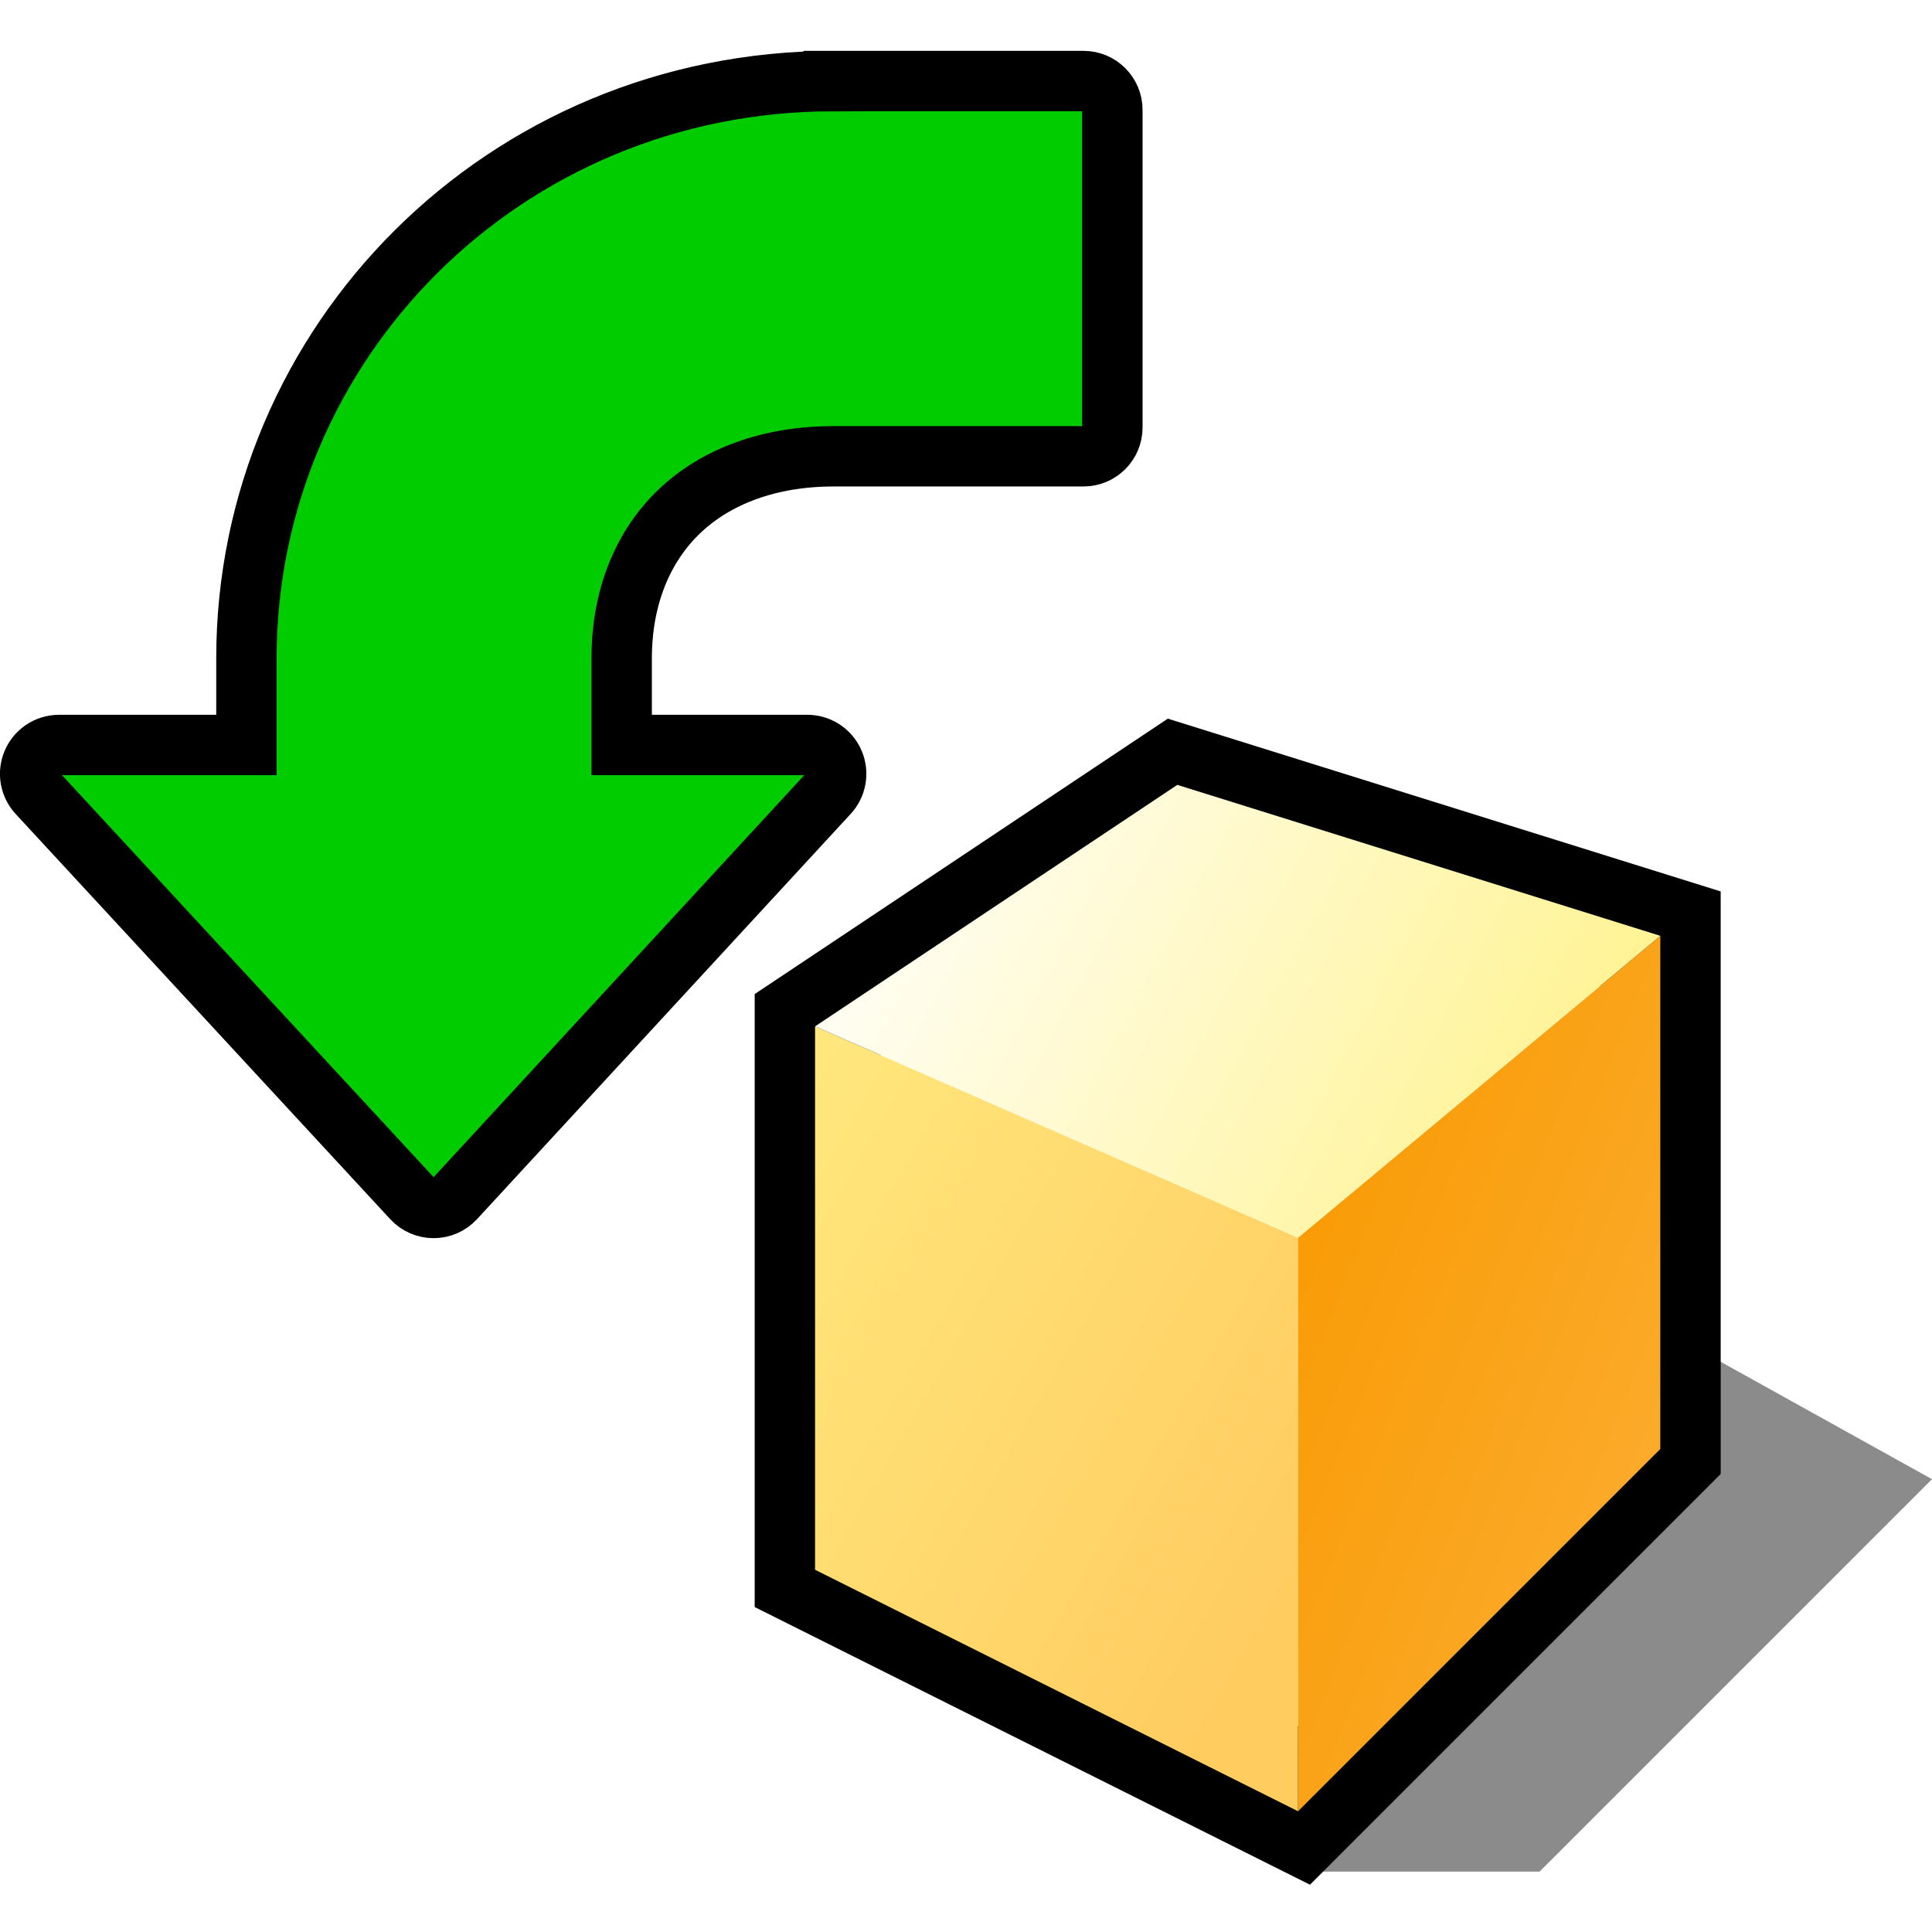
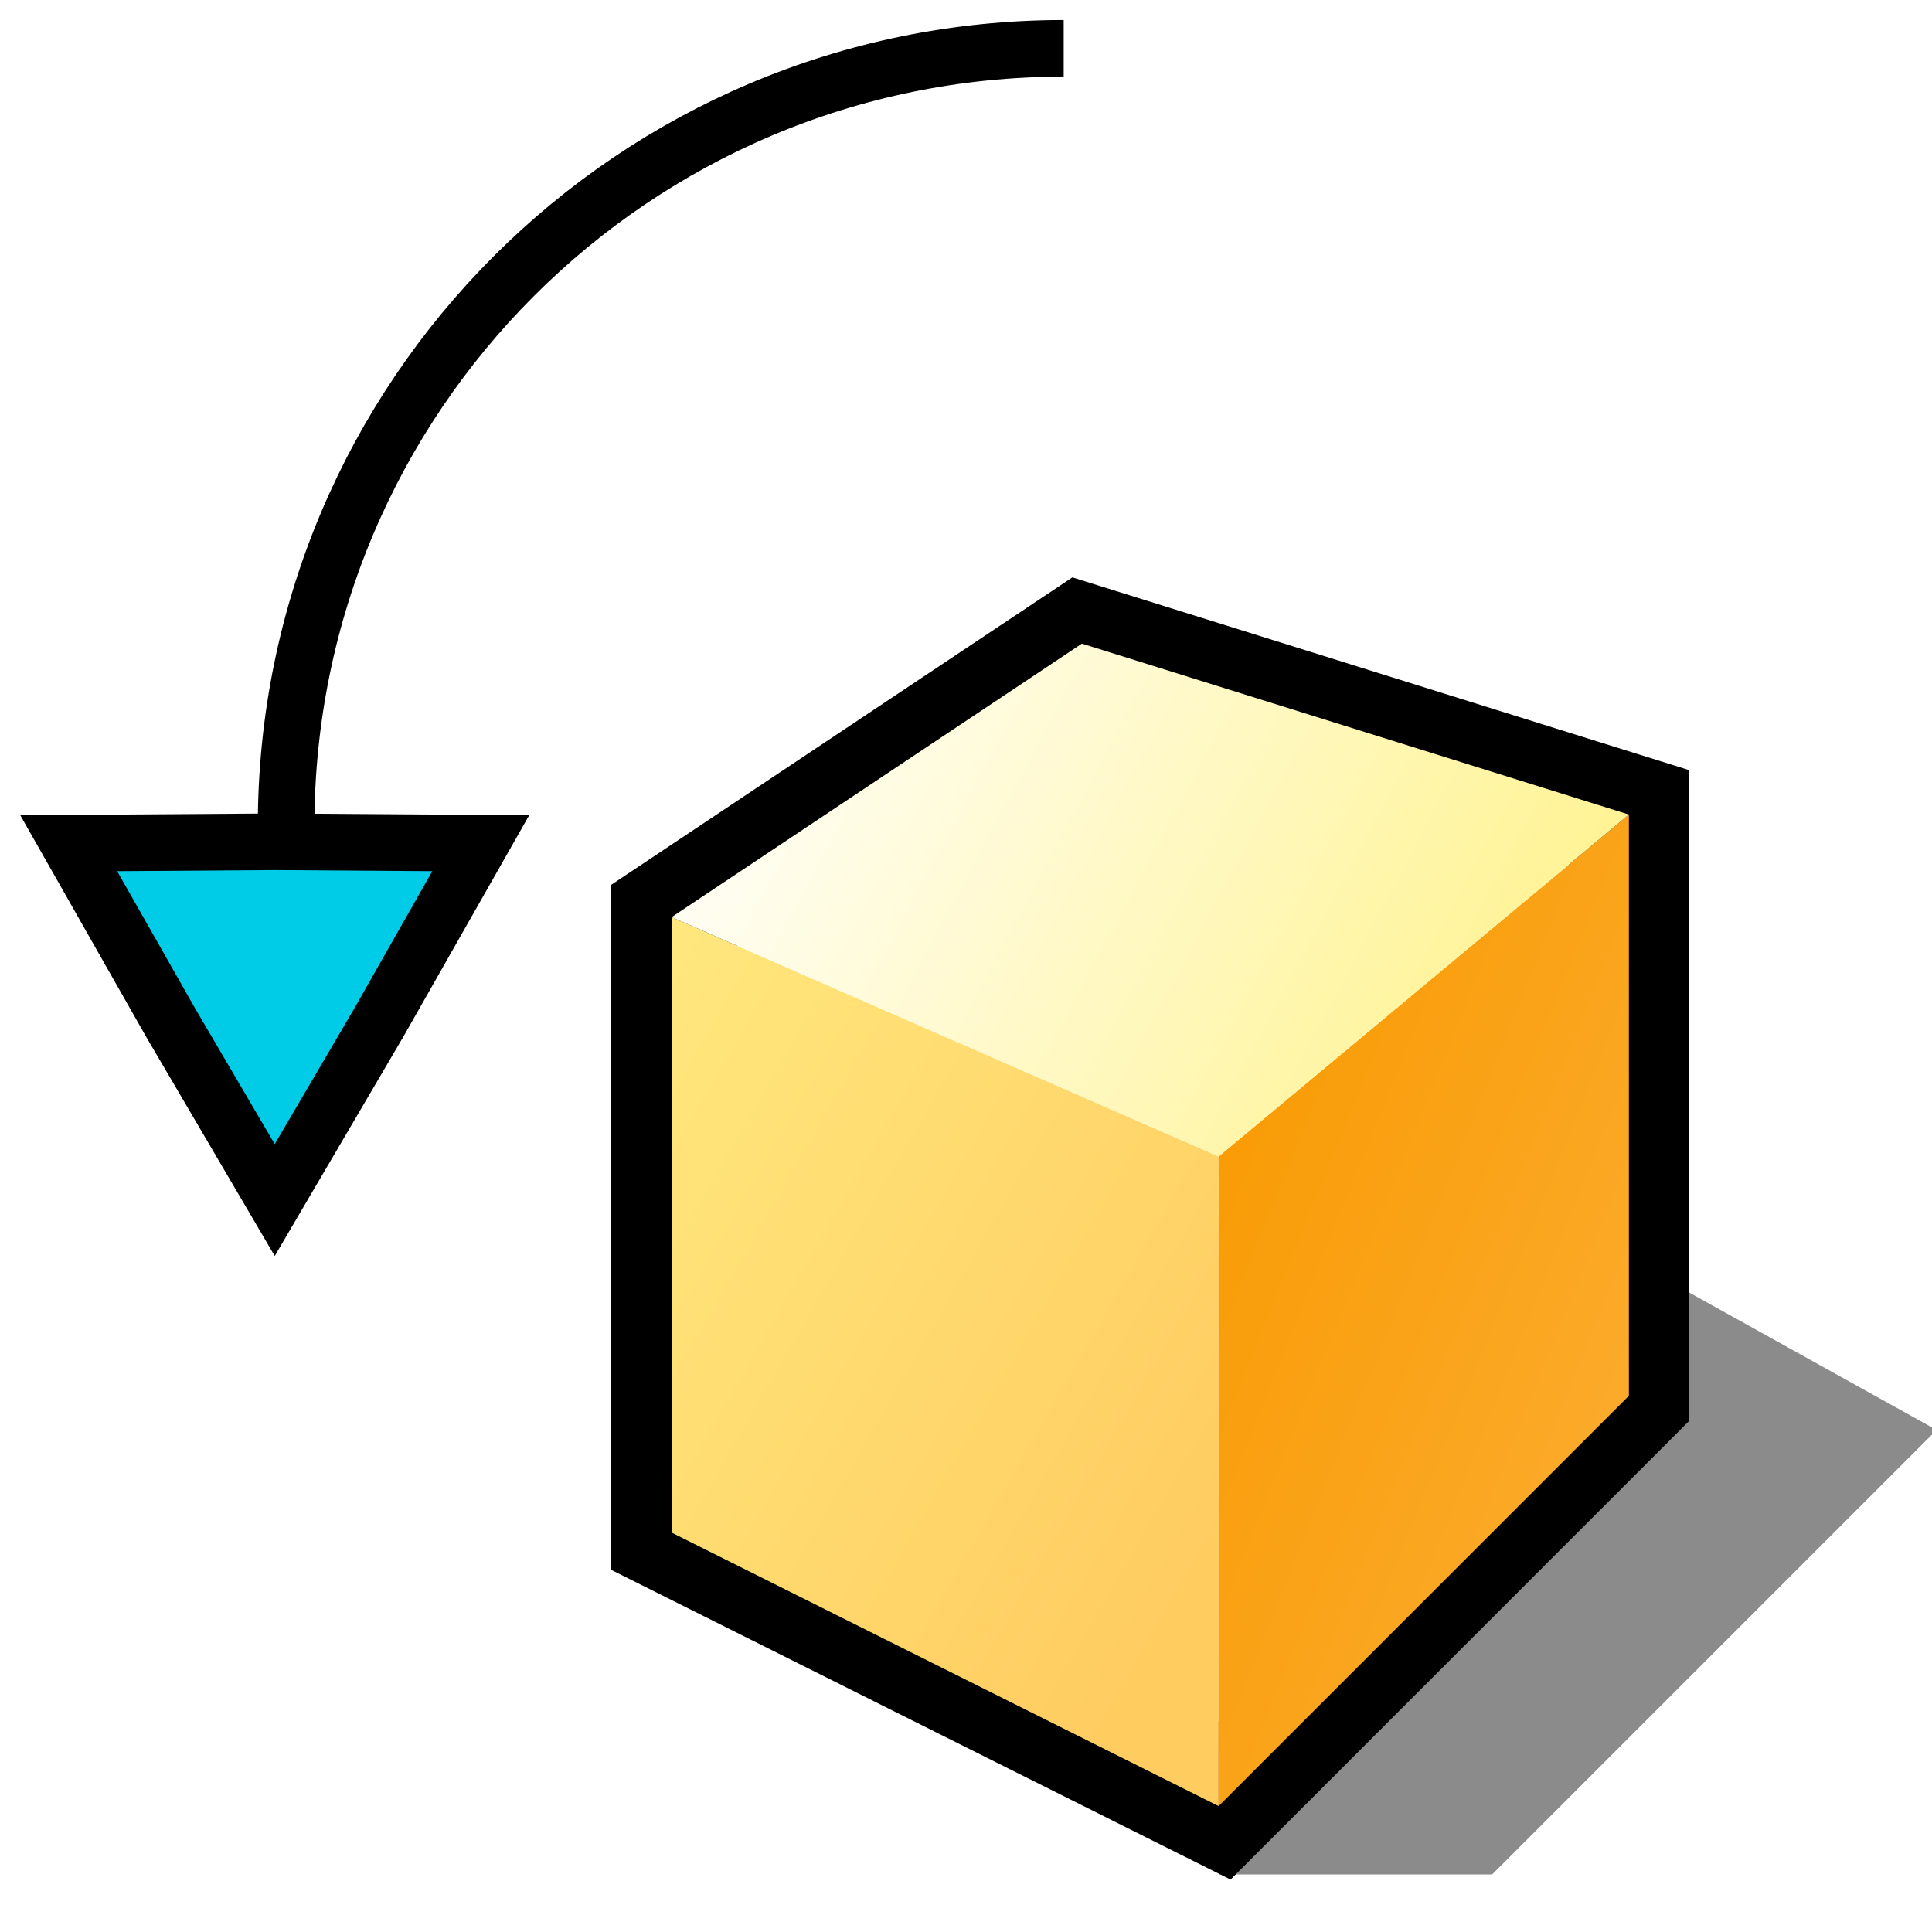
- <svg xmlns="http://www.w3.org/2000/svg" version="1.1" width="64" height="64" color-interpolation="linearRGB" id="svg2">
+ <svg xmlns="http://www.w3.org/2000/svg" version="1.1" width="68.267" height="68.267" id="svg2" viewBox="0 0 64 64" style="color-interpolation:linearRGB">
  <defs id="defs71">
    <radialGradient gradientTransform="matrix(0.2181,0,0,0.2193,44.25,8.75)" r="64" cy="0" cx="0" gradientUnits="userSpaceOnUse" id="gradient0">
      <stop id="stop11" stop-color="#ffffff" offset="0.007" />
      <stop id="stop13" stop-color="#4b7aff" offset="0.274" />
      <stop id="stop15" stop-color="#0420ae" offset="0.714" />
      <stop id="stop17" stop-color="#031b92" offset="0.876" />
      <stop id="stop19" stop-color="#0431b3" offset="1" />
    </radialGradient>
    <linearGradient y2="3.29" x2="70.73" y1="-4.27" x1="61.14" gradientUnits="userSpaceOnUse" id="gradient1">
      <stop id="stop26" stop-color="#910335" offset="0" />
      <stop id="stop28" stop-color="#ff90af" offset="1" />
    </linearGradient>
    <linearGradient y2="5.08" x2="49.33" y1="1.69" x1="25.57" gradientUnits="userSpaceOnUse" id="gradient2">
      <stop id="stop33" stop-color="#fc3d5d" offset="0" />
      <stop id="stop35" stop-color="#f92145" offset="0.992" />
    </linearGradient>
    <linearGradient y2="-18" x2="44" y1="-18" x1="24" gradientUnits="userSpaceOnUse" id="gradient3">
      <stop id="stop40" stop-color="#ffa5a5" offset="0" />
      <stop id="stop42" stop-color="#ff6e6e" offset="1" />
    </linearGradient>
    <linearGradient y2="3.6" x2="46.08" y1="-12.2" x1="18.66" gradientUnits="userSpaceOnUse" id="gradient4">
      <stop id="stop49" stop-color="#fff289" offset="0" />
      <stop id="stop51" stop-color="#ffcc60" offset="1" />
    </linearGradient>
    <linearGradient y2="17.27" x2="50.06" y1="9.3" x1="30.27" gradientUnits="userSpaceOnUse" id="gradient5">
      <stop id="stop56" stop-color="#f99b05" offset="0" />
      <stop id="stop58" stop-color="#fcb23d" offset="1" />
    </linearGradient>
    <linearGradient y2="6.86" x2="46.01" y1="-6.81" x1="20.5" gradientUnits="userSpaceOnUse" id="gradient6">
      <stop id="stop63" stop-color="#ffffff" offset="0" />
      <stop id="stop65" stop-color="#fff289" offset="1" />
    </linearGradient>
  </defs>
-   <g id="g6762" transform="translate(25,0)">
-     <path style="fill:#010101;fill-opacity:0.455" d="m 18,62 8,0 13,-13 -9,-5 -2,-4 z" id="path6" />
-     <path style="fill:none;stroke:#000000;stroke-width:4" d="M 2,34 2,52 18,60 30,48 30,31 14,26 2,34 Z" id="path46" />
-     <path style="fill:url(#gradient4)" d="M 2,34 2,52 18,60 18,41 2,34 Z" id="path53" />
-     <path style="fill:url(#gradient5)" d="M 18,41 18,60 30,48 30,31 18,41 Z" id="path60" />
-     <path style="fill:url(#gradient6)" d="M 2,34 18,41 30,31 14,26 2,34 Z" id="path67" />
+   <g id="g6762" transform="matrix(1.13253,0,0,1.13261,19.98324,-8.127299)" style="stroke-width:0.883">
+     <path style="fill:#010101;fill-opacity:0.455;stroke-width:0.883" d="m 18,62 h 8 L 39,49 30,44 28,40 Z" id="path6" />
+     <path style="fill:none;stroke:#000000;stroke-width:3.532" d="M 2,34 V 52 L 18,60 30,48 V 31 L 14,26 Z" id="path46" />
+     <path style="fill:url(#gradient4);stroke-width:0.883" d="m 2,34 v 18 l 16,8 V 41 Z" id="path53" />
+     <path style="fill:url(#gradient5);stroke-width:0.883" d="M 18,41 V 60 L 30,48 V 31 Z" id="path60" />
+     <path style="fill:url(#gradient6);stroke-width:0.883" d="M 2,34 18,41 30,31 14,26 Z" id="path67" />
  </g>
-   <path id="path6960" d="m 27.616,2.686 c -10.944,0 -19.453,8.687 -19.453,19.124 l 0,2.869 -6.215,0 c -0.381,0.003 -0.723,0.231 -0.873,0.582 -0.149,0.35 -0.076,0.756 0.185,1.032 L 13.662,39.709 c 0.181,0.196 0.436,0.307 0.702,0.307 0.267,0 0.521,-0.111 0.702,-0.307 L 27.437,26.292 c 0.266,-0.28 0.336,-0.693 0.18,-1.046 -0.157,-0.353 -0.511,-0.577 -0.897,-0.568 l -6.126,0 0,-2.869 c 1e-6,-2.016 0.693,-3.708 1.912,-4.871 1.222,-1.165 2.994,-1.823 5.11,-1.823 l 8.277,0 c 0.528,-5.8e-5 0.956,-0.428 0.956,-0.956 l 0,-10.518 c -5.2e-5,-0.528 -0.428,-0.956 -0.956,-0.956 l -8.277,0 z" style="color:#000000;display:inline;overflow:visible;visibility:visible;fill:#00cc00;fill-opacity:1;fill-rule:nonzero;stroke:#000000;stroke-width:2;stroke-linecap:square;stroke-linejoin:miter;stroke-miterlimit:4;stroke-dasharray:none;stroke-dashoffset:1.4;stroke-opacity:1;marker:none" />
+   <path style="opacity:1;fill:none;fill-opacity:1;stroke:#000000;stroke-width:1.875;stroke-linecap:butt;stroke-linejoin:round;stroke-miterlimit:4;stroke-dasharray:none;stroke-dashoffset:0;stroke-opacity:1" id="path4168" d="M -9.478,-27.359 A 25.758,25.758 0 0 1 -35.236,-1.601" transform="scale(-1)" />
+   <path style="opacity:1;fill:#00cce8;fill-opacity:1;stroke:#000000;stroke-width:1.875;stroke-linecap:square;stroke-linejoin:miter;stroke-miterlimit:4;stroke-dasharray:none;stroke-dashoffset:0;stroke-opacity:1" id="path4174" d="M 9.101,39.753 5.647,33.866 2.276,27.932 l 6.825,-0.047 6.825,0.047 -3.372,5.934 z" />
</svg>
